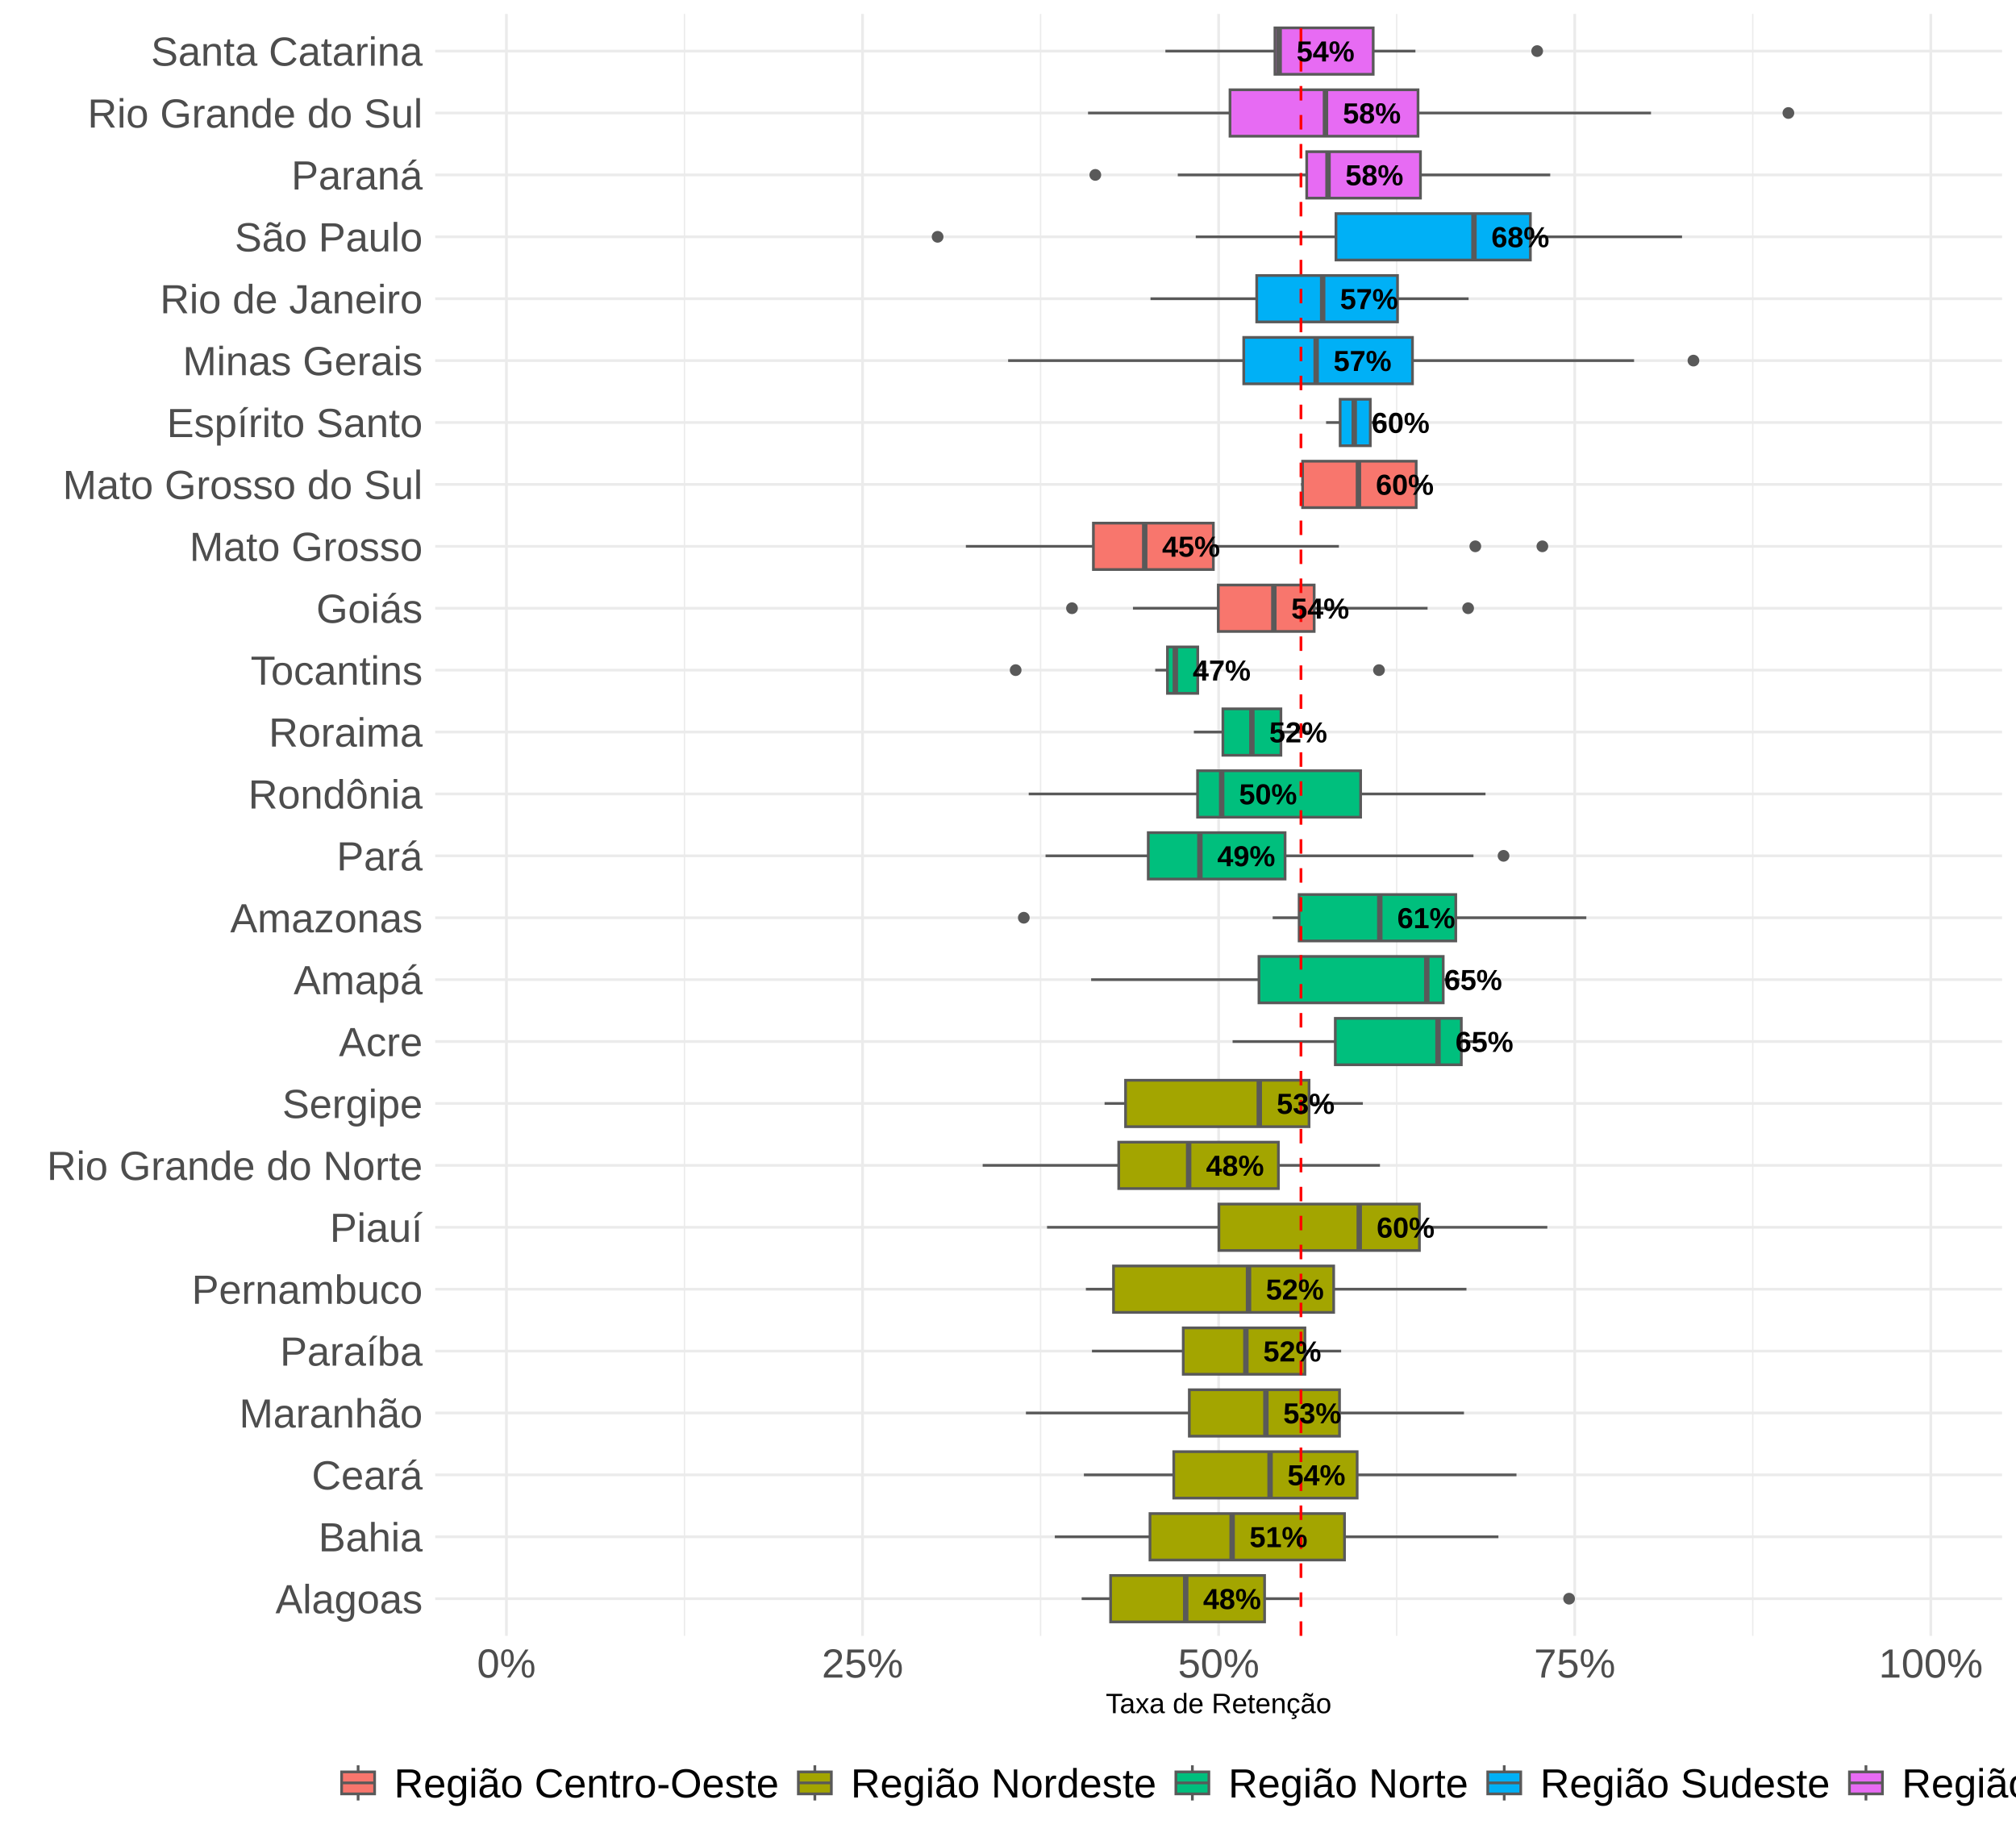
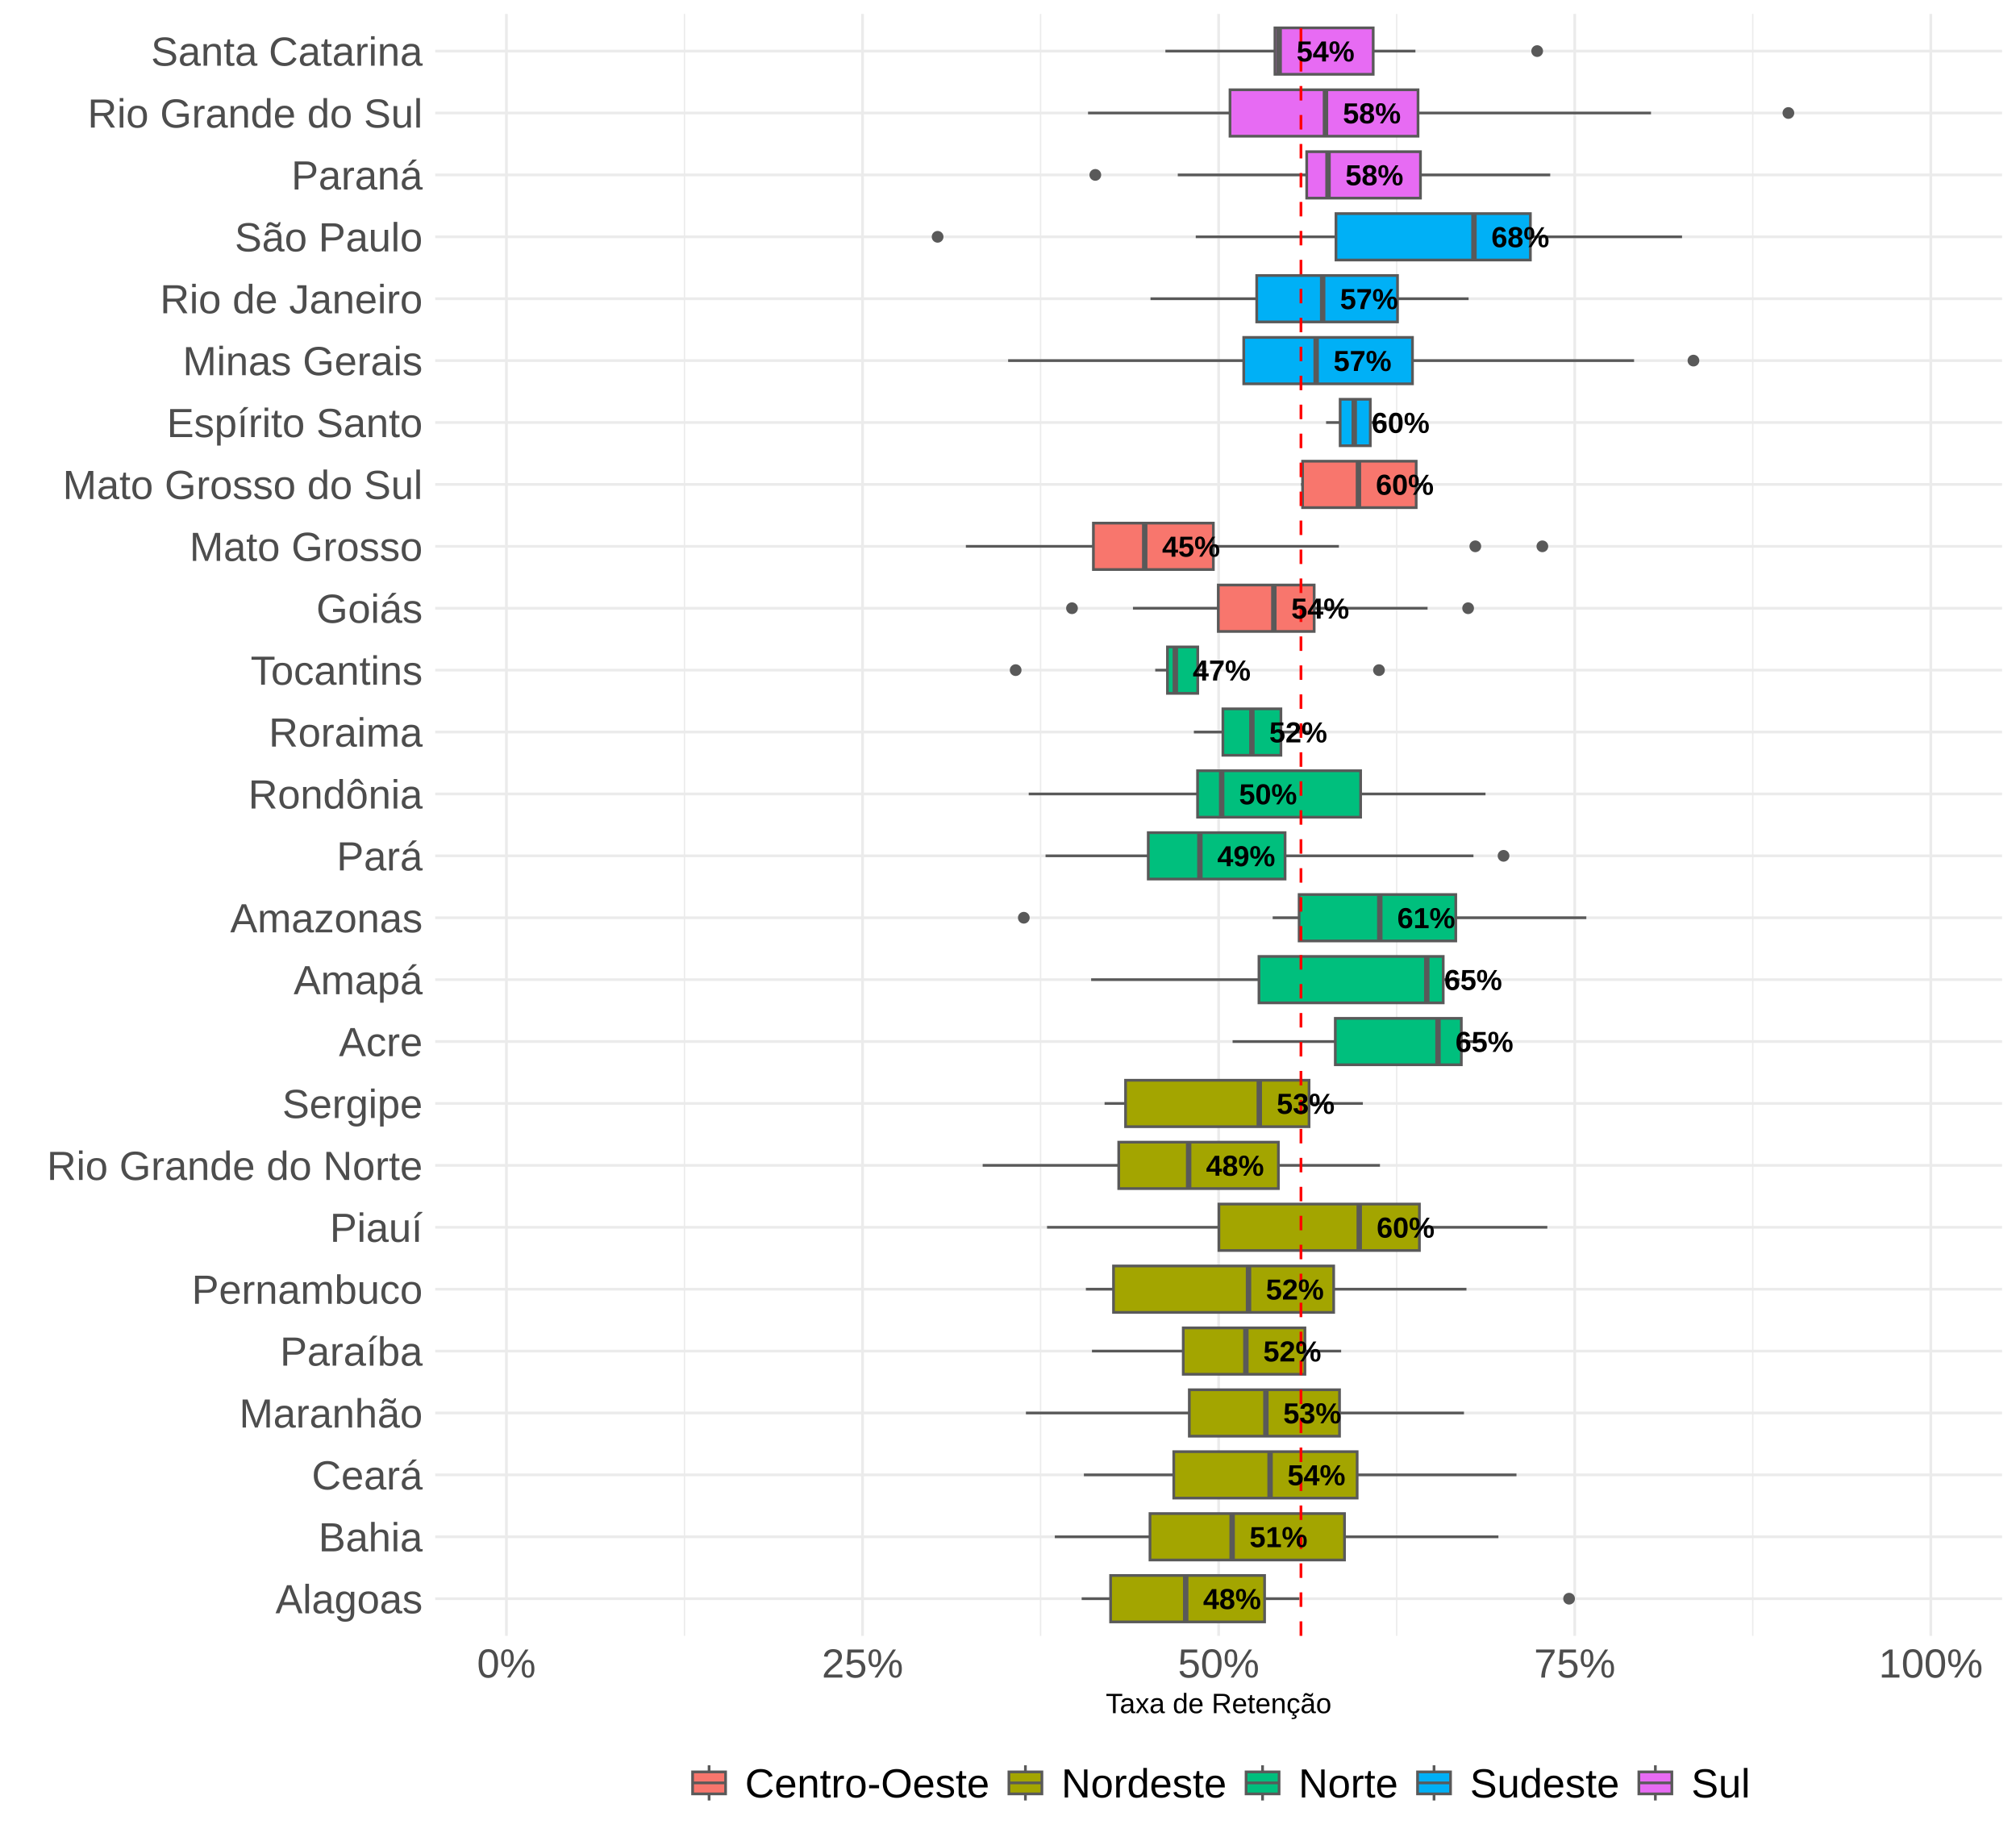
<svg xmlns="http://www.w3.org/2000/svg" class="svglite" width="792.00pt" height="720.00pt" viewBox="0 0 792.00 720.00">
  <defs>
    <style type="text/css">
    .svglite line, .svglite polyline, .svglite polygon, .svglite path, .svglite rect, .svglite circle {
      fill: none;
      stroke: #000000;
      stroke-linecap: round;
      stroke-linejoin: round;
      stroke-miterlimit: 10.00;
    }
    .svglite text {
      white-space: pre;
    }
  </style>
  </defs>
  <rect width="100%" height="100%" style="stroke: none; fill: none;" />
  <defs>
    <clipPath id="cpMC4wMHw3OTIuMDB8MC4wMHw3MjAuMDA=">
      <rect x="0.00" y="0.00" width="792.00" height="720.00" />
    </clipPath>
  </defs>
  <g clip-path="url(#cpMC4wMHw3OTIuMDB8MC4wMHw3MjAuMDA=)">
</g>
  <defs>
    <clipPath id="cpMTcwLjk3fDc4Ni41Mnw1LjQ4fDY0Mi42Mw==">
      <rect x="170.97" y="5.48" width="615.55" height="637.15" />
    </clipPath>
  </defs>
  <g clip-path="url(#cpMTcwLjk3fDc4Ni41Mnw1LjQ4fDY0Mi42Mw==)">
    <polyline points="268.90,642.63 268.90,5.48 " style="stroke-width: 0.53; stroke: #EBEBEB; stroke-linecap: butt;" />
    <polyline points="408.80,642.63 408.80,5.48 " style="stroke-width: 0.53; stroke: #EBEBEB; stroke-linecap: butt;" />
    <polyline points="548.70,642.63 548.70,5.48 " style="stroke-width: 0.53; stroke: #EBEBEB; stroke-linecap: butt;" />
    <polyline points="688.59,642.63 688.59,5.48 " style="stroke-width: 0.53; stroke: #EBEBEB; stroke-linecap: butt;" />
    <polyline points="170.97,628.04 786.52,628.04 " style="stroke-width: 1.07; stroke: #EBEBEB; stroke-linecap: butt;" />
    <polyline points="170.97,603.72 786.52,603.72 " style="stroke-width: 1.07; stroke: #EBEBEB; stroke-linecap: butt;" />
    <polyline points="170.97,579.40 786.52,579.40 " style="stroke-width: 1.07; stroke: #EBEBEB; stroke-linecap: butt;" />
    <polyline points="170.97,555.08 786.52,555.08 " style="stroke-width: 1.07; stroke: #EBEBEB; stroke-linecap: butt;" />
    <polyline points="170.97,530.77 786.52,530.77 " style="stroke-width: 1.07; stroke: #EBEBEB; stroke-linecap: butt;" />
    <polyline points="170.97,506.45 786.52,506.45 " style="stroke-width: 1.07; stroke: #EBEBEB; stroke-linecap: butt;" />
    <polyline points="170.97,482.13 786.52,482.13 " style="stroke-width: 1.07; stroke: #EBEBEB; stroke-linecap: butt;" />
    <polyline points="170.97,457.81 786.52,457.81 " style="stroke-width: 1.07; stroke: #EBEBEB; stroke-linecap: butt;" />
    <polyline points="170.97,433.49 786.52,433.49 " style="stroke-width: 1.07; stroke: #EBEBEB; stroke-linecap: butt;" />
    <polyline points="170.97,409.17 786.52,409.17 " style="stroke-width: 1.07; stroke: #EBEBEB; stroke-linecap: butt;" />
    <polyline points="170.97,384.85 786.52,384.85 " style="stroke-width: 1.07; stroke: #EBEBEB; stroke-linecap: butt;" />
    <polyline points="170.97,360.53 786.52,360.53 " style="stroke-width: 1.07; stroke: #EBEBEB; stroke-linecap: butt;" />
    <polyline points="170.97,336.21 786.52,336.21 " style="stroke-width: 1.07; stroke: #EBEBEB; stroke-linecap: butt;" />
    <polyline points="170.97,311.90 786.52,311.90 " style="stroke-width: 1.07; stroke: #EBEBEB; stroke-linecap: butt;" />
    <polyline points="170.97,287.58 786.52,287.58 " style="stroke-width: 1.07; stroke: #EBEBEB; stroke-linecap: butt;" />
    <polyline points="170.97,263.26 786.52,263.26 " style="stroke-width: 1.07; stroke: #EBEBEB; stroke-linecap: butt;" />
    <polyline points="170.97,238.94 786.52,238.94 " style="stroke-width: 1.07; stroke: #EBEBEB; stroke-linecap: butt;" />
    <polyline points="170.97,214.62 786.52,214.62 " style="stroke-width: 1.07; stroke: #EBEBEB; stroke-linecap: butt;" />
    <polyline points="170.97,190.30 786.52,190.30 " style="stroke-width: 1.07; stroke: #EBEBEB; stroke-linecap: butt;" />
    <polyline points="170.97,165.98 786.52,165.98 " style="stroke-width: 1.07; stroke: #EBEBEB; stroke-linecap: butt;" />
    <polyline points="170.97,141.66 786.52,141.66 " style="stroke-width: 1.07; stroke: #EBEBEB; stroke-linecap: butt;" />
    <polyline points="170.97,117.35 786.52,117.35 " style="stroke-width: 1.07; stroke: #EBEBEB; stroke-linecap: butt;" />
    <polyline points="170.97,93.03 786.52,93.03 " style="stroke-width: 1.07; stroke: #EBEBEB; stroke-linecap: butt;" />
    <polyline points="170.97,68.71 786.52,68.71 " style="stroke-width: 1.07; stroke: #EBEBEB; stroke-linecap: butt;" />
    <polyline points="170.97,44.39 786.52,44.39 " style="stroke-width: 1.07; stroke: #EBEBEB; stroke-linecap: butt;" />
    <polyline points="170.97,20.07 786.52,20.07 " style="stroke-width: 1.07; stroke: #EBEBEB; stroke-linecap: butt;" />
    <polyline points="198.95,642.63 198.95,5.48 " style="stroke-width: 1.07; stroke: #EBEBEB; stroke-linecap: butt;" />
    <polyline points="338.85,642.63 338.85,5.48 " style="stroke-width: 1.07; stroke: #EBEBEB; stroke-linecap: butt;" />
    <polyline points="478.75,642.63 478.75,5.48 " style="stroke-width: 1.07; stroke: #EBEBEB; stroke-linecap: butt;" />
    <polyline points="618.64,642.63 618.64,5.48 " style="stroke-width: 1.07; stroke: #EBEBEB; stroke-linecap: butt;" />
    <polyline points="758.54,642.63 758.54,5.48 " style="stroke-width: 1.07; stroke: #EBEBEB; stroke-linecap: butt;" />
    <circle cx="576.76" cy="238.94" r="1.95" style="stroke-width: 0.71; stroke: #595959; fill: #595959;" />
    <circle cx="421.14" cy="238.94" r="1.95" style="stroke-width: 0.71; stroke: #595959; fill: #595959;" />
    <line x1="516.28" y1="238.94" x2="560.83" y2="238.94" style="stroke-width: 1.07; stroke: #595959; stroke-linecap: butt;" />
    <line x1="478.61" y1="238.94" x2="445.09" y2="238.94" style="stroke-width: 1.07; stroke: #595959; stroke-linecap: butt;" />
    <polygon points="516.28,248.06 478.61,248.06 478.61,229.82 516.28,229.82 516.28,248.06 " style="stroke-width: 1.07; stroke: #595959; stroke-linecap: butt; stroke-linejoin: miter; fill: #F8766D;" />
    <line x1="500.44" y1="248.06" x2="500.44" y2="229.82" style="stroke-width: 2.13; stroke: #595959; stroke-linecap: butt; stroke-linejoin: miter;" />
    <circle cx="579.59" cy="214.62" r="1.95" style="stroke-width: 0.71; stroke: #595959; fill: #595959;" />
    <circle cx="605.93" cy="214.62" r="1.95" style="stroke-width: 0.71; stroke: #595959; fill: #595959;" />
    <line x1="476.67" y1="214.62" x2="526.00" y2="214.62" style="stroke-width: 1.07; stroke: #595959; stroke-linecap: butt;" />
    <line x1="429.55" y1="214.62" x2="379.45" y2="214.62" style="stroke-width: 1.07; stroke: #595959; stroke-linecap: butt;" />
    <polygon points="476.67,223.74 429.55,223.74 429.55,205.50 476.67,205.50 476.67,223.74 " style="stroke-width: 1.07; stroke: #595959; stroke-linecap: butt; stroke-linejoin: miter; fill: #F8766D;" />
    <line x1="449.71" y1="223.74" x2="449.71" y2="205.50" style="stroke-width: 2.13; stroke: #595959; stroke-linecap: butt; stroke-linejoin: miter;" />
    <line x1="556.36" y1="190.30" x2="559.23" y2="190.30" style="stroke-width: 1.07; stroke: #595959; stroke-linecap: butt;" />
    <line x1="511.73" y1="190.30" x2="511.13" y2="190.30" style="stroke-width: 1.07; stroke: #595959; stroke-linecap: butt;" />
    <polygon points="556.36,199.42 511.73,199.42 511.73,181.18 556.36,181.18 556.36,199.42 " style="stroke-width: 1.07; stroke: #595959; stroke-linecap: butt; stroke-linejoin: miter; fill: #F8766D;" />
    <line x1="533.67" y1="199.42" x2="533.67" y2="181.18" style="stroke-width: 2.13; stroke: #595959; stroke-linecap: butt; stroke-linejoin: miter;" />
    <circle cx="616.43" cy="628.04" r="1.95" style="stroke-width: 0.71; stroke: #595959; fill: #595959;" />
    <line x1="496.80" y1="628.04" x2="510.46" y2="628.04" style="stroke-width: 1.07; stroke: #595959; stroke-linecap: butt;" />
    <line x1="436.31" y1="628.04" x2="424.94" y2="628.04" style="stroke-width: 1.07; stroke: #595959; stroke-linecap: butt;" />
    <polygon points="496.80,637.16 436.31,637.16 436.31,618.92 496.80,618.92 496.80,637.16 " style="stroke-width: 1.07; stroke: #595959; stroke-linecap: butt; stroke-linejoin: miter; fill: #A3A500;" />
    <line x1="465.81" y1="637.16" x2="465.81" y2="618.92" style="stroke-width: 2.13; stroke: #595959; stroke-linecap: butt; stroke-linejoin: miter;" />
    <line x1="528.20" y1="603.72" x2="588.66" y2="603.72" style="stroke-width: 1.07; stroke: #595959; stroke-linecap: butt;" />
    <line x1="451.78" y1="603.72" x2="414.39" y2="603.72" style="stroke-width: 1.07; stroke: #595959; stroke-linecap: butt;" />
    <polygon points="528.20,612.84 451.78,612.84 451.78,594.60 528.20,594.60 528.20,612.84 " style="stroke-width: 1.07; stroke: #595959; stroke-linecap: butt; stroke-linejoin: miter; fill: #A3A500;" />
    <line x1="484.05" y1="612.84" x2="484.05" y2="594.60" style="stroke-width: 2.13; stroke: #595959; stroke-linecap: butt; stroke-linejoin: miter;" />
    <line x1="533.17" y1="579.40" x2="595.76" y2="579.40" style="stroke-width: 1.07; stroke: #595959; stroke-linecap: butt;" />
    <line x1="461.12" y1="579.40" x2="425.81" y2="579.40" style="stroke-width: 1.07; stroke: #595959; stroke-linecap: butt;" />
    <polygon points="533.17,588.52 461.12,588.52 461.12,570.28 533.17,570.28 533.17,588.52 " style="stroke-width: 1.07; stroke: #595959; stroke-linecap: butt; stroke-linejoin: miter; fill: #A3A500;" />
    <line x1="498.96" y1="588.52" x2="498.96" y2="570.28" style="stroke-width: 2.13; stroke: #595959; stroke-linecap: butt; stroke-linejoin: miter;" />
    <line x1="526.24" y1="555.08" x2="575.13" y2="555.08" style="stroke-width: 1.07; stroke: #595959; stroke-linecap: butt;" />
    <line x1="467.23" y1="555.08" x2="403.04" y2="555.08" style="stroke-width: 1.07; stroke: #595959; stroke-linecap: butt;" />
    <polygon points="526.24,564.20 467.23,564.20 467.23,545.96 526.24,545.96 526.24,564.20 " style="stroke-width: 1.07; stroke: #595959; stroke-linecap: butt; stroke-linejoin: miter; fill: #A3A500;" />
    <line x1="497.31" y1="564.20" x2="497.31" y2="545.96" style="stroke-width: 2.13; stroke: #595959; stroke-linecap: butt; stroke-linejoin: miter;" />
    <line x1="512.65" y1="530.77" x2="526.88" y2="530.77" style="stroke-width: 1.07; stroke: #595959; stroke-linecap: butt;" />
    <line x1="464.85" y1="530.77" x2="428.98" y2="530.77" style="stroke-width: 1.07; stroke: #595959; stroke-linecap: butt;" />
    <polygon points="512.65,539.88 464.85,539.88 464.85,521.65 512.65,521.65 512.65,539.88 " style="stroke-width: 1.07; stroke: #595959; stroke-linecap: butt; stroke-linejoin: miter; fill: #A3A500;" />
    <line x1="489.45" y1="539.88" x2="489.45" y2="521.65" style="stroke-width: 2.13; stroke: #595959; stroke-linecap: butt; stroke-linejoin: miter;" />
    <line x1="523.94" y1="506.45" x2="576.11" y2="506.45" style="stroke-width: 1.07; stroke: #595959; stroke-linecap: butt;" />
    <line x1="437.45" y1="506.45" x2="426.60" y2="506.45" style="stroke-width: 1.07; stroke: #595959; stroke-linecap: butt;" />
    <polygon points="523.94,515.57 437.45,515.57 437.45,497.33 523.94,497.33 523.94,515.57 " style="stroke-width: 1.07; stroke: #595959; stroke-linecap: butt; stroke-linejoin: miter; fill: #A3A500;" />
    <line x1="490.49" y1="515.57" x2="490.49" y2="497.33" style="stroke-width: 2.13; stroke: #595959; stroke-linecap: butt; stroke-linejoin: miter;" />
    <line x1="557.63" y1="482.13" x2="607.88" y2="482.13" style="stroke-width: 1.07; stroke: #595959; stroke-linecap: butt;" />
    <line x1="478.85" y1="482.13" x2="411.33" y2="482.13" style="stroke-width: 1.07; stroke: #595959; stroke-linecap: butt;" />
    <polygon points="557.63,491.25 478.85,491.25 478.85,473.01 557.63,473.01 557.63,491.25 " style="stroke-width: 1.07; stroke: #595959; stroke-linecap: butt; stroke-linejoin: miter; fill: #A3A500;" />
    <line x1="533.99" y1="491.25" x2="533.99" y2="473.01" style="stroke-width: 2.13; stroke: #595959; stroke-linecap: butt; stroke-linejoin: miter;" />
    <line x1="502.22" y1="457.81" x2="542.13" y2="457.81" style="stroke-width: 1.07; stroke: #595959; stroke-linecap: butt;" />
    <line x1="439.50" y1="457.81" x2="386.05" y2="457.81" style="stroke-width: 1.07; stroke: #595959; stroke-linecap: butt;" />
    <polygon points="502.22,466.93 439.50,466.93 439.50,448.69 502.22,448.69 502.22,466.93 " style="stroke-width: 1.07; stroke: #595959; stroke-linecap: butt; stroke-linejoin: miter; fill: #A3A500;" />
    <line x1="466.97" y1="466.93" x2="466.97" y2="448.69" style="stroke-width: 2.13; stroke: #595959; stroke-linecap: butt; stroke-linejoin: miter;" />
    <line x1="514.27" y1="433.49" x2="535.41" y2="433.49" style="stroke-width: 1.07; stroke: #595959; stroke-linecap: butt;" />
    <line x1="442.18" y1="433.49" x2="433.94" y2="433.49" style="stroke-width: 1.07; stroke: #595959; stroke-linecap: butt;" />
    <polygon points="514.27,442.61 442.18,442.61 442.18,424.37 514.27,424.37 514.27,442.61 " style="stroke-width: 1.07; stroke: #595959; stroke-linecap: butt; stroke-linejoin: miter; fill: #A3A500;" />
    <line x1="494.72" y1="442.61" x2="494.72" y2="424.37" style="stroke-width: 2.13; stroke: #595959; stroke-linecap: butt; stroke-linejoin: miter;" />
    <line x1="574.09" y1="409.17" x2="583.25" y2="409.17" style="stroke-width: 1.07; stroke: #595959; stroke-linecap: butt;" />
    <line x1="524.58" y1="409.17" x2="484.23" y2="409.17" style="stroke-width: 1.07; stroke: #595959; stroke-linecap: butt;" />
    <polygon points="574.09,418.29 524.58,418.29 524.58,400.05 574.09,400.05 574.09,418.29 " style="stroke-width: 1.07; stroke: #595959; stroke-linecap: butt; stroke-linejoin: miter; fill: #00BF7D;" />
    <line x1="564.93" y1="418.29" x2="564.93" y2="400.05" style="stroke-width: 2.13; stroke: #595959; stroke-linecap: butt; stroke-linejoin: miter;" />
    <line x1="566.98" y1="384.85" x2="573.44" y2="384.85" style="stroke-width: 1.07; stroke: #595959; stroke-linecap: butt;" />
    <line x1="494.59" y1="384.85" x2="428.66" y2="384.85" style="stroke-width: 1.07; stroke: #595959; stroke-linecap: butt;" />
    <polygon points="566.98,393.97 494.59,393.97 494.59,375.73 566.98,375.73 566.98,393.97 " style="stroke-width: 1.07; stroke: #595959; stroke-linecap: butt; stroke-linejoin: miter; fill: #00BF7D;" />
    <line x1="560.52" y1="393.97" x2="560.52" y2="375.73" style="stroke-width: 2.13; stroke: #595959; stroke-linecap: butt; stroke-linejoin: miter;" />
    <circle cx="402.21" cy="360.53" r="1.95" style="stroke-width: 0.71; stroke: #595959; fill: #595959;" />
    <line x1="571.91" y1="360.53" x2="623.20" y2="360.53" style="stroke-width: 1.07; stroke: #595959; stroke-linecap: butt;" />
    <line x1="510.37" y1="360.53" x2="499.98" y2="360.53" style="stroke-width: 1.07; stroke: #595959; stroke-linecap: butt;" />
    <polygon points="571.91,369.65 510.37,369.65 510.37,351.41 571.91,351.41 571.91,369.65 " style="stroke-width: 1.07; stroke: #595959; stroke-linecap: butt; stroke-linejoin: miter; fill: #00BF7D;" />
    <line x1="542.06" y1="369.65" x2="542.06" y2="351.41" style="stroke-width: 2.13; stroke: #595959; stroke-linecap: butt; stroke-linejoin: miter;" />
    <circle cx="590.68" cy="336.21" r="1.95" style="stroke-width: 0.71; stroke: #595959; fill: #595959;" />
    <line x1="504.85" y1="336.21" x2="578.86" y2="336.21" style="stroke-width: 1.07; stroke: #595959; stroke-linecap: butt;" />
    <line x1="451.10" y1="336.21" x2="410.75" y2="336.21" style="stroke-width: 1.07; stroke: #595959; stroke-linecap: butt;" />
    <polygon points="504.85,345.33 451.10,345.33 451.10,327.10 504.85,327.10 504.85,345.33 " style="stroke-width: 1.07; stroke: #595959; stroke-linecap: butt; stroke-linejoin: miter; fill: #00BF7D;" />
    <line x1="471.38" y1="345.33" x2="471.38" y2="327.10" style="stroke-width: 2.13; stroke: #595959; stroke-linecap: butt; stroke-linejoin: miter;" />
    <line x1="534.53" y1="311.90" x2="583.59" y2="311.90" style="stroke-width: 1.07; stroke: #595959; stroke-linecap: butt;" />
    <line x1="470.47" y1="311.90" x2="404.14" y2="311.90" style="stroke-width: 1.07; stroke: #595959; stroke-linecap: butt;" />
    <polygon points="534.53,321.02 470.47,321.02 470.47,302.78 534.53,302.78 534.53,321.02 " style="stroke-width: 1.07; stroke: #595959; stroke-linecap: butt; stroke-linejoin: miter; fill: #00BF7D;" />
    <line x1="479.94" y1="321.02" x2="479.94" y2="302.78" style="stroke-width: 2.13; stroke: #595959; stroke-linecap: butt; stroke-linejoin: miter;" />
    <line x1="503.21" y1="287.58" x2="514.60" y2="287.58" style="stroke-width: 1.07; stroke: #595959; stroke-linecap: butt;" />
    <line x1="480.42" y1="287.58" x2="469.02" y2="287.58" style="stroke-width: 1.07; stroke: #595959; stroke-linecap: butt;" />
    <polygon points="503.21,296.70 480.42,296.70 480.42,278.46 503.21,278.46 503.21,296.70 " style="stroke-width: 1.07; stroke: #595959; stroke-linecap: butt; stroke-linejoin: miter; fill: #00BF7D;" />
    <line x1="491.81" y1="296.70" x2="491.81" y2="278.46" style="stroke-width: 2.13; stroke: #595959; stroke-linecap: butt; stroke-linejoin: miter;" />
    <circle cx="399.01" cy="263.26" r="1.95" style="stroke-width: 0.71; stroke: #595959; fill: #595959;" />
    <circle cx="541.74" cy="263.26" r="1.95" style="stroke-width: 0.71; stroke: #595959; fill: #595959;" />
    <line x1="470.54" y1="263.26" x2="473.90" y2="263.26" style="stroke-width: 1.07; stroke: #595959; stroke-linecap: butt;" />
    <line x1="458.64" y1="263.26" x2="453.84" y2="263.26" style="stroke-width: 1.07; stroke: #595959; stroke-linecap: butt;" />
    <polygon points="470.54,272.38 458.64,272.38 458.64,254.14 470.54,254.14 470.54,272.38 " style="stroke-width: 1.07; stroke: #595959; stroke-linecap: butt; stroke-linejoin: miter; fill: #00BF7D;" />
    <line x1="461.74" y1="272.38" x2="461.74" y2="254.14" style="stroke-width: 2.13; stroke: #595959; stroke-linecap: butt; stroke-linejoin: miter;" />
    <line x1="538.33" y1="165.98" x2="544.65" y2="165.98" style="stroke-width: 1.07; stroke: #595959; stroke-linecap: butt;" />
    <line x1="526.49" y1="165.98" x2="520.96" y2="165.98" style="stroke-width: 1.07; stroke: #595959; stroke-linecap: butt;" />
    <polygon points="538.33,175.10 526.49,175.10 526.49,156.86 538.33,156.86 538.33,175.10 " style="stroke-width: 1.07; stroke: #595959; stroke-linecap: butt; stroke-linejoin: miter; fill: #00B0F6;" />
    <line x1="532.02" y1="175.10" x2="532.02" y2="156.86" style="stroke-width: 2.13; stroke: #595959; stroke-linecap: butt; stroke-linejoin: miter;" />
    <circle cx="665.28" cy="141.66" r="1.95" style="stroke-width: 0.71; stroke: #595959; fill: #595959;" />
    <line x1="554.90" y1="141.66" x2="641.96" y2="141.66" style="stroke-width: 1.07; stroke: #595959; stroke-linecap: butt;" />
    <line x1="488.61" y1="141.66" x2="396.05" y2="141.66" style="stroke-width: 1.07; stroke: #595959; stroke-linecap: butt;" />
    <polygon points="554.90,150.78 488.61,150.78 488.61,132.55 554.90,132.55 554.90,150.78 " style="stroke-width: 1.07; stroke: #595959; stroke-linecap: butt; stroke-linejoin: miter; fill: #00B0F6;" />
    <line x1="517.06" y1="150.78" x2="517.06" y2="132.55" style="stroke-width: 2.13; stroke: #595959; stroke-linecap: butt; stroke-linejoin: miter;" />
    <line x1="549.02" y1="117.35" x2="576.95" y2="117.35" style="stroke-width: 1.07; stroke: #595959; stroke-linecap: butt;" />
    <line x1="493.71" y1="117.35" x2="451.98" y2="117.35" style="stroke-width: 1.07; stroke: #595959; stroke-linecap: butt;" />
    <polygon points="549.02,126.47 493.71,126.47 493.71,108.23 549.02,108.23 549.02,126.47 " style="stroke-width: 1.07; stroke: #595959; stroke-linecap: butt; stroke-linejoin: miter; fill: #00B0F6;" />
    <line x1="519.62" y1="126.47" x2="519.62" y2="108.23" style="stroke-width: 2.13; stroke: #595959; stroke-linecap: butt; stroke-linejoin: miter;" />
    <circle cx="368.35" cy="93.03" r="1.95" style="stroke-width: 0.71; stroke: #595959; fill: #595959;" />
    <line x1="601.22" y1="93.03" x2="660.80" y2="93.03" style="stroke-width: 1.07; stroke: #595959; stroke-linecap: butt;" />
    <line x1="524.85" y1="93.03" x2="469.76" y2="93.03" style="stroke-width: 1.07; stroke: #595959; stroke-linecap: butt;" />
    <polygon points="601.22,102.15 524.85,102.15 524.85,83.91 601.22,83.91 601.22,102.15 " style="stroke-width: 1.07; stroke: #595959; stroke-linecap: butt; stroke-linejoin: miter; fill: #00B0F6;" />
    <line x1="579.05" y1="102.15" x2="579.05" y2="83.91" style="stroke-width: 2.13; stroke: #595959; stroke-linecap: butt; stroke-linejoin: miter;" />
    <circle cx="430.30" cy="68.71" r="1.95" style="stroke-width: 0.71; stroke: #595959; fill: #595959;" />
    <line x1="558.04" y1="68.71" x2="609.02" y2="68.71" style="stroke-width: 1.07; stroke: #595959; stroke-linecap: butt;" />
    <line x1="513.35" y1="68.71" x2="462.70" y2="68.71" style="stroke-width: 1.07; stroke: #595959; stroke-linecap: butt;" />
    <polygon points="558.04,77.83 513.35,77.83 513.35,59.59 558.04,59.59 558.04,77.83 " style="stroke-width: 1.07; stroke: #595959; stroke-linecap: butt; stroke-linejoin: miter; fill: #E76BF3;" />
    <line x1="521.72" y1="77.83" x2="521.72" y2="59.59" style="stroke-width: 2.13; stroke: #595959; stroke-linecap: butt; stroke-linejoin: miter;" />
    <circle cx="702.58" cy="44.39" r="1.95" style="stroke-width: 0.71; stroke: #595959; fill: #595959;" />
    <line x1="557.08" y1="44.39" x2="648.61" y2="44.39" style="stroke-width: 1.07; stroke: #595959; stroke-linecap: butt;" />
    <line x1="483.22" y1="44.39" x2="427.44" y2="44.39" style="stroke-width: 1.07; stroke: #595959; stroke-linecap: butt;" />
    <polygon points="557.08,53.51 483.22,53.51 483.22,35.27 557.08,35.27 557.08,53.51 " style="stroke-width: 1.07; stroke: #595959; stroke-linecap: butt; stroke-linejoin: miter; fill: #E76BF3;" />
    <line x1="520.72" y1="53.51" x2="520.72" y2="35.27" style="stroke-width: 2.13; stroke: #595959; stroke-linecap: butt; stroke-linejoin: miter;" />
    <circle cx="603.89" cy="20.07" r="1.95" style="stroke-width: 0.71; stroke: #595959; fill: #595959;" />
    <line x1="539.47" y1="20.07" x2="556.06" y2="20.07" style="stroke-width: 1.07; stroke: #595959; stroke-linecap: butt;" />
    <line x1="500.87" y1="20.07" x2="457.83" y2="20.07" style="stroke-width: 1.07; stroke: #595959; stroke-linecap: butt;" />
    <polygon points="539.47,29.19 500.87,29.19 500.87,10.95 539.47,10.95 539.47,29.19 " style="stroke-width: 1.07; stroke: #595959; stroke-linecap: butt; stroke-linejoin: miter; fill: #E76BF3;" />
    <line x1="502.53" y1="29.19" x2="502.53" y2="10.95" style="stroke-width: 2.13; stroke: #595959; stroke-linecap: butt; stroke-linejoin: miter;" />
    <line x1="511.09" y1="642.63" x2="511.09" y2="5.48" style="stroke-width: 1.07; stroke: #FF0000; stroke-dasharray: 5.69,5.69; stroke-linecap: butt;" />
    <text x="571.76" y="413.24" style="font-size: 11.38px; font-weight: bold; font-family: &quot;Arial&quot;;" textLength="22.77px" lengthAdjust="spacingAndGlyphs">65%</text>
    <text x="472.64" y="632.11" style="font-size: 11.38px; font-weight: bold; font-family: &quot;Arial&quot;;" textLength="22.77px" lengthAdjust="spacingAndGlyphs">48%</text>
    <text x="567.35" y="388.92" style="font-size: 11.38px; font-weight: bold; font-family: &quot;Arial&quot;;" textLength="22.77px" lengthAdjust="spacingAndGlyphs">65%</text>
    <text x="548.90" y="364.61" style="font-size: 11.38px; font-weight: bold; font-family: &quot;Arial&quot;;" textLength="22.77px" lengthAdjust="spacingAndGlyphs">61%</text>
    <text x="490.88" y="607.79" style="font-size: 11.38px; font-weight: bold; font-family: &quot;Arial&quot;;" textLength="22.77px" lengthAdjust="spacingAndGlyphs">51%</text>
    <text x="505.79" y="583.47" style="font-size: 11.38px; font-weight: bold; font-family: &quot;Arial&quot;;" textLength="22.77px" lengthAdjust="spacingAndGlyphs">54%</text>
    <text x="538.85" y="170.06" style="font-size: 11.38px; font-weight: bold; font-family: &quot;Arial&quot;;" textLength="22.77px" lengthAdjust="spacingAndGlyphs">60%</text>
    <text x="507.27" y="243.01" style="font-size: 11.38px; font-weight: bold; font-family: &quot;Arial&quot;;" textLength="22.77px" lengthAdjust="spacingAndGlyphs">54%</text>
    <text x="504.14" y="559.16" style="font-size: 11.38px; font-weight: bold; font-family: &quot;Arial&quot;;" textLength="22.77px" lengthAdjust="spacingAndGlyphs">53%</text>
    <text x="456.54" y="218.69" style="font-size: 11.38px; font-weight: bold; font-family: &quot;Arial&quot;;" textLength="22.77px" lengthAdjust="spacingAndGlyphs">45%</text>
    <text x="540.50" y="194.37" style="font-size: 11.38px; font-weight: bold; font-family: &quot;Arial&quot;;" textLength="22.77px" lengthAdjust="spacingAndGlyphs">60%</text>
    <text x="523.89" y="145.74" style="font-size: 11.38px; font-weight: bold; font-family: &quot;Arial&quot;;" textLength="22.77px" lengthAdjust="spacingAndGlyphs">57%</text>
    <text x="528.55" y="72.78" style="font-size: 11.38px; font-weight: bold; font-family: &quot;Arial&quot;;" textLength="22.77px" lengthAdjust="spacingAndGlyphs">58%</text>
    <text x="496.29" y="534.84" style="font-size: 11.38px; font-weight: bold; font-family: &quot;Arial&quot;;" textLength="22.77px" lengthAdjust="spacingAndGlyphs">52%</text>
    <text x="478.21" y="340.29" style="font-size: 11.38px; font-weight: bold; font-family: &quot;Arial&quot;;" textLength="22.77px" lengthAdjust="spacingAndGlyphs">49%</text>
    <text x="497.32" y="510.52" style="font-size: 11.38px; font-weight: bold; font-family: &quot;Arial&quot;;" textLength="22.77px" lengthAdjust="spacingAndGlyphs">52%</text>
    <text x="540.82" y="486.20" style="font-size: 11.38px; font-weight: bold; font-family: &quot;Arial&quot;;" textLength="22.77px" lengthAdjust="spacingAndGlyphs">60%</text>
    <text x="473.80" y="461.88" style="font-size: 11.38px; font-weight: bold; font-family: &quot;Arial&quot;;" textLength="22.77px" lengthAdjust="spacingAndGlyphs">48%</text>
    <text x="527.56" y="48.46" style="font-size: 11.38px; font-weight: bold; font-family: &quot;Arial&quot;;" textLength="22.77px" lengthAdjust="spacingAndGlyphs">58%</text>
    <text x="526.45" y="121.42" style="font-size: 11.38px; font-weight: bold; font-family: &quot;Arial&quot;;" textLength="22.77px" lengthAdjust="spacingAndGlyphs">57%</text>
    <text x="486.77" y="315.97" style="font-size: 11.38px; font-weight: bold; font-family: &quot;Arial&quot;;" textLength="22.77px" lengthAdjust="spacingAndGlyphs">50%</text>
    <text x="498.64" y="291.65" style="font-size: 11.38px; font-weight: bold; font-family: &quot;Arial&quot;;" textLength="22.77px" lengthAdjust="spacingAndGlyphs">52%</text>
    <text x="509.36" y="24.14" style="font-size: 11.38px; font-weight: bold; font-family: &quot;Arial&quot;;" textLength="22.77px" lengthAdjust="spacingAndGlyphs">54%</text>
    <text x="501.55" y="437.56" style="font-size: 11.38px; font-weight: bold; font-family: &quot;Arial&quot;;" textLength="22.77px" lengthAdjust="spacingAndGlyphs">53%</text>
    <text x="585.88" y="97.10" style="font-size: 11.38px; font-weight: bold; font-family: &quot;Arial&quot;;" textLength="22.77px" lengthAdjust="spacingAndGlyphs">68%</text>
    <text x="468.57" y="267.33" style="font-size: 11.38px; font-weight: bold; font-family: &quot;Arial&quot;;" textLength="22.77px" lengthAdjust="spacingAndGlyphs">47%</text>
  </g>
  <g clip-path="url(#cpMC4wMHw3OTIuMDB8MC4wMHw3MjAuMDA=)">
    <text x="166.04" y="633.77" text-anchor="end" style="font-size: 16.00px;fill: #4D4D4D; font-family: &quot;Arial&quot;;" textLength="57.82px" lengthAdjust="spacingAndGlyphs">Alagoas</text>
    <text x="166.04" y="609.45" text-anchor="end" style="font-size: 16.00px;fill: #4D4D4D; font-family: &quot;Arial&quot;;" textLength="40.92px" lengthAdjust="spacingAndGlyphs">Bahia</text>
    <text x="166.04" y="585.13" text-anchor="end" style="font-size: 16.00px;fill: #4D4D4D; font-family: &quot;Arial&quot;;" textLength="43.58px" lengthAdjust="spacingAndGlyphs">Ceará</text>
    <text x="166.04" y="560.81" text-anchor="end" style="font-size: 16.00px;fill: #4D4D4D; font-family: &quot;Arial&quot;;" textLength="72.05px" lengthAdjust="spacingAndGlyphs">Maranhão</text>
    <text x="166.04" y="536.49" text-anchor="end" style="font-size: 16.00px;fill: #4D4D4D; font-family: &quot;Arial&quot;;" textLength="56.04px" lengthAdjust="spacingAndGlyphs">Paraíba</text>
    <text x="166.04" y="512.17" text-anchor="end" style="font-size: 16.00px;fill: #4D4D4D; font-family: &quot;Arial&quot;;" textLength="90.72px" lengthAdjust="spacingAndGlyphs">Pernambuco</text>
    <text x="166.04" y="487.86" text-anchor="end" style="font-size: 16.00px;fill: #4D4D4D; font-family: &quot;Arial&quot;;" textLength="36.47px" lengthAdjust="spacingAndGlyphs">Piauí</text>
    <text x="166.04" y="463.54" text-anchor="end" style="font-size: 16.00px;fill: #4D4D4D; font-family: &quot;Arial&quot;;" textLength="147.63px" lengthAdjust="spacingAndGlyphs">Rio Grande do Norte</text>
    <text x="166.04" y="439.22" text-anchor="end" style="font-size: 16.00px;fill: #4D4D4D; font-family: &quot;Arial&quot;;" textLength="55.15px" lengthAdjust="spacingAndGlyphs">Sergipe</text>
    <text x="166.04" y="414.90" text-anchor="end" style="font-size: 16.00px;fill: #4D4D4D; font-family: &quot;Arial&quot;;" textLength="32.90px" lengthAdjust="spacingAndGlyphs">Acre</text>
    <text x="166.04" y="390.58" text-anchor="end" style="font-size: 16.00px;fill: #4D4D4D; font-family: &quot;Arial&quot;;" textLength="50.70px" lengthAdjust="spacingAndGlyphs">Amapá</text>
    <text x="166.04" y="366.26" text-anchor="end" style="font-size: 16.00px;fill: #4D4D4D; font-family: &quot;Arial&quot;;" textLength="75.59px" lengthAdjust="spacingAndGlyphs">Amazonas</text>
    <text x="166.04" y="341.94" text-anchor="end" style="font-size: 16.00px;fill: #4D4D4D; font-family: &quot;Arial&quot;;" textLength="33.80px" lengthAdjust="spacingAndGlyphs">Pará</text>
    <text x="166.04" y="317.62" text-anchor="end" style="font-size: 16.00px;fill: #4D4D4D; font-family: &quot;Arial&quot;;" textLength="68.51px" lengthAdjust="spacingAndGlyphs">Rondônia</text>
    <text x="166.04" y="293.30" text-anchor="end" style="font-size: 16.00px;fill: #4D4D4D; font-family: &quot;Arial&quot;;" textLength="60.47px" lengthAdjust="spacingAndGlyphs">Roraima</text>
    <text x="166.04" y="268.99" text-anchor="end" style="font-size: 16.00px;fill: #4D4D4D; font-family: &quot;Arial&quot;;" textLength="67.59px" lengthAdjust="spacingAndGlyphs">Tocantins</text>
    <text x="166.04" y="244.67" text-anchor="end" style="font-size: 16.00px;fill: #4D4D4D; font-family: &quot;Arial&quot;;" textLength="41.80px" lengthAdjust="spacingAndGlyphs">Goiás</text>
    <text x="166.04" y="220.35" text-anchor="end" style="font-size: 16.00px;fill: #4D4D4D; font-family: &quot;Arial&quot;;" textLength="91.58px" lengthAdjust="spacingAndGlyphs">Mato Grosso</text>
    <text x="166.04" y="196.03" text-anchor="end" style="font-size: 16.00px;fill: #4D4D4D; font-family: &quot;Arial&quot;;" textLength="141.39px" lengthAdjust="spacingAndGlyphs">Mato Grosso do Sul</text>
    <text x="166.04" y="171.71" text-anchor="end" style="font-size: 16.00px;fill: #4D4D4D; font-family: &quot;Arial&quot;;" textLength="100.49px" lengthAdjust="spacingAndGlyphs">Espírito Santo</text>
    <text x="166.04" y="147.39" text-anchor="end" style="font-size: 16.00px;fill: #4D4D4D; font-family: &quot;Arial&quot;;" textLength="94.25px" lengthAdjust="spacingAndGlyphs">Minas Gerais</text>
    <text x="166.04" y="123.07" text-anchor="end" style="font-size: 16.00px;fill: #4D4D4D; font-family: &quot;Arial&quot;;" textLength="103.18px" lengthAdjust="spacingAndGlyphs">Rio de Janeiro</text>
    <text x="166.04" y="98.75" text-anchor="end" style="font-size: 16.00px;fill: #4D4D4D; font-family: &quot;Arial&quot;;" textLength="73.84px" lengthAdjust="spacingAndGlyphs">São Paulo</text>
    <text x="166.04" y="74.44" text-anchor="end" style="font-size: 16.00px;fill: #4D4D4D; font-family: &quot;Arial&quot;;" textLength="51.60px" lengthAdjust="spacingAndGlyphs">Paraná</text>
    <text x="166.04" y="50.12" text-anchor="end" style="font-size: 16.00px;fill: #4D4D4D; font-family: &quot;Arial&quot;;" textLength="131.63px" lengthAdjust="spacingAndGlyphs">Rio Grande do Sul</text>
    <text x="166.04" y="25.80" text-anchor="end" style="font-size: 16.00px;fill: #4D4D4D; font-family: &quot;Arial&quot;;" textLength="106.73px" lengthAdjust="spacingAndGlyphs">Santa Catarina</text>
    <text x="198.95" y="659.02" text-anchor="middle" style="font-size: 16.00px;fill: #4D4D4D; font-family: &quot;Arial&quot;;" textLength="23.13px" lengthAdjust="spacingAndGlyphs">0%</text>
    <text x="338.85" y="659.02" text-anchor="middle" style="font-size: 16.00px;fill: #4D4D4D; font-family: &quot;Arial&quot;;" textLength="32.03px" lengthAdjust="spacingAndGlyphs">25%</text>
    <text x="478.75" y="659.02" text-anchor="middle" style="font-size: 16.00px;fill: #4D4D4D; font-family: &quot;Arial&quot;;" textLength="32.03px" lengthAdjust="spacingAndGlyphs">50%</text>
    <text x="618.64" y="659.02" text-anchor="middle" style="font-size: 16.00px;fill: #4D4D4D; font-family: &quot;Arial&quot;;" textLength="32.03px" lengthAdjust="spacingAndGlyphs">75%</text>
    <text x="758.54" y="659.02" text-anchor="middle" style="font-size: 16.00px;fill: #4D4D4D; font-family: &quot;Arial&quot;;" textLength="40.92px" lengthAdjust="spacingAndGlyphs">100%</text>
    <text x="478.75" y="673.00" text-anchor="middle" style="font-size: 11.00px; font-family: &quot;Arial&quot;;" textLength="88.70px" lengthAdjust="spacingAndGlyphs">Taxa de Retenção</text>
-     <polyline points="140.69,707.31 140.69,704.72 " style="stroke-width: 1.07; stroke: #595959; stroke-linecap: butt; stroke-linejoin: miter;" />
-     <polyline points="140.69,696.08 140.69,693.49 " style="stroke-width: 1.07; stroke: #595959; stroke-linecap: butt; stroke-linejoin: miter;" />
-     <rect x="134.21" y="696.08" width="12.96" height="8.64" style="stroke-width: 1.07; stroke: #595959; stroke-linecap: butt; stroke-linejoin: miter; fill: #F8766D;" />
-     <polyline points="134.21,700.40 147.17,700.40 " style="stroke-width: 1.07; stroke: #595959; stroke-linecap: butt; stroke-linejoin: miter;" />
-     <polyline points="320.12,707.31 320.12,704.72 " style="stroke-width: 1.07; stroke: #595959; stroke-linecap: butt; stroke-linejoin: miter;" />
-     <polyline points="320.12,696.08 320.12,693.49 " style="stroke-width: 1.07; stroke: #595959; stroke-linecap: butt; stroke-linejoin: miter;" />
-     <rect x="313.64" y="696.08" width="12.96" height="8.64" style="stroke-width: 1.07; stroke: #595959; stroke-linecap: butt; stroke-linejoin: miter; fill: #A3A500;" />
-     <polyline points="313.64,700.40 326.60,700.40 " style="stroke-width: 1.07; stroke: #595959; stroke-linecap: butt; stroke-linejoin: miter;" />
-     <polyline points="468.43,707.31 468.43,704.72 " style="stroke-width: 1.07; stroke: #595959; stroke-linecap: butt; stroke-linejoin: miter;" />
-     <polyline points="468.43,696.08 468.43,693.49 " style="stroke-width: 1.07; stroke: #595959; stroke-linecap: butt; stroke-linejoin: miter;" />
-     <rect x="461.95" y="696.08" width="12.96" height="8.64" style="stroke-width: 1.07; stroke: #595959; stroke-linecap: butt; stroke-linejoin: miter; fill: #00BF7D;" />
-     <polyline points="461.95,700.40 474.91,700.40 " style="stroke-width: 1.07; stroke: #595959; stroke-linecap: butt; stroke-linejoin: miter;" />
-     <polyline points="590.95,707.31 590.95,704.72 " style="stroke-width: 1.07; stroke: #595959; stroke-linecap: butt; stroke-linejoin: miter;" />
-     <polyline points="590.95,696.08 590.95,693.49 " style="stroke-width: 1.07; stroke: #595959; stroke-linecap: butt; stroke-linejoin: miter;" />
-     <rect x="584.47" y="696.08" width="12.96" height="8.64" style="stroke-width: 1.07; stroke: #595959; stroke-linecap: butt; stroke-linejoin: miter; fill: #00B0F6;" />
-     <polyline points="584.47,700.40 597.43,700.40 " style="stroke-width: 1.07; stroke: #595959; stroke-linecap: butt; stroke-linejoin: miter;" />
-     <polyline points="733.05,707.31 733.05,704.72 " style="stroke-width: 1.07; stroke: #595959; stroke-linecap: butt; stroke-linejoin: miter;" />
-     <polyline points="733.05,696.08 733.05,693.49 " style="stroke-width: 1.07; stroke: #595959; stroke-linecap: butt; stroke-linejoin: miter;" />
-     <rect x="726.57" y="696.08" width="12.96" height="8.64" style="stroke-width: 1.07; stroke: #595959; stroke-linecap: butt; stroke-linejoin: miter; fill: #E76BF3;" />
-     <polyline points="726.57,700.40 739.53,700.40 " style="stroke-width: 1.07; stroke: #595959; stroke-linecap: butt; stroke-linejoin: miter;" />
-     <text x="154.81" y="706.13" style="font-size: 16.00px; font-family: &quot;Arial&quot;;" textLength="151.19px" lengthAdjust="spacingAndGlyphs">Região Centro-Oeste</text>
-     <text x="334.24" y="706.13" style="font-size: 16.00px; font-family: &quot;Arial&quot;;" textLength="120.07px" lengthAdjust="spacingAndGlyphs">Região Nordeste</text>
-     <text x="482.55" y="706.13" style="font-size: 16.00px; font-family: &quot;Arial&quot;;" textLength="94.28px" lengthAdjust="spacingAndGlyphs">Região Norte</text>
-     <text x="605.07" y="706.13" style="font-size: 16.00px; font-family: &quot;Arial&quot;;" textLength="113.86px" lengthAdjust="spacingAndGlyphs">Região Sudeste</text>
-     <text x="747.16" y="706.13" style="font-size: 16.00px; font-family: &quot;Arial&quot;;" textLength="78.28px" lengthAdjust="spacingAndGlyphs">Região Sul</text>
+     <polyline points="278.57,707.31 278.57,704.72 " style="stroke-width: 1.07; stroke: #595959; stroke-linecap: butt; stroke-linejoin: miter;" />
+     <polyline points="278.57,696.08 278.57,693.49 " style="stroke-width: 1.07; stroke: #595959; stroke-linecap: butt; stroke-linejoin: miter;" />
+     <rect x="272.09" y="696.08" width="12.96" height="8.64" style="stroke-width: 1.07; stroke: #595959; stroke-linecap: butt; stroke-linejoin: miter; fill: #F8766D;" />
+     <polyline points="272.09,700.40 285.05,700.40 " style="stroke-width: 1.07; stroke: #595959; stroke-linecap: butt; stroke-linejoin: miter;" />
+     <polyline points="402.84,707.31 402.84,704.72 " style="stroke-width: 1.07; stroke: #595959; stroke-linecap: butt; stroke-linejoin: miter;" />
+     <polyline points="402.84,696.08 402.84,693.49 " style="stroke-width: 1.07; stroke: #595959; stroke-linecap: butt; stroke-linejoin: miter;" />
+     <rect x="396.36" y="696.08" width="12.96" height="8.64" style="stroke-width: 1.07; stroke: #595959; stroke-linecap: butt; stroke-linejoin: miter; fill: #A3A500;" />
+     <polyline points="396.36,700.40 409.32,700.40 " style="stroke-width: 1.07; stroke: #595959; stroke-linecap: butt; stroke-linejoin: miter;" />
+     <polyline points="496.01,707.31 496.01,704.72 " style="stroke-width: 1.07; stroke: #595959; stroke-linecap: butt; stroke-linejoin: miter;" />
+     <polyline points="496.01,696.08 496.01,693.49 " style="stroke-width: 1.07; stroke: #595959; stroke-linecap: butt; stroke-linejoin: miter;" />
+     <rect x="489.53" y="696.08" width="12.96" height="8.64" style="stroke-width: 1.07; stroke: #595959; stroke-linecap: butt; stroke-linejoin: miter; fill: #00BF7D;" />
+     <polyline points="489.53,700.40 502.49,700.40 " style="stroke-width: 1.07; stroke: #595959; stroke-linecap: butt; stroke-linejoin: miter;" />
+     <polyline points="563.37,707.31 563.37,704.72 " style="stroke-width: 1.07; stroke: #595959; stroke-linecap: butt; stroke-linejoin: miter;" />
+     <polyline points="563.37,696.08 563.37,693.49 " style="stroke-width: 1.07; stroke: #595959; stroke-linecap: butt; stroke-linejoin: miter;" />
+     <rect x="556.89" y="696.08" width="12.96" height="8.64" style="stroke-width: 1.07; stroke: #595959; stroke-linecap: butt; stroke-linejoin: miter; fill: #00B0F6;" />
+     <polyline points="556.89,700.40 569.85,700.40 " style="stroke-width: 1.07; stroke: #595959; stroke-linecap: butt; stroke-linejoin: miter;" />
+     <polyline points="650.32,707.31 650.32,704.72 " style="stroke-width: 1.07; stroke: #595959; stroke-linecap: butt; stroke-linejoin: miter;" />
+     <polyline points="650.32,696.08 650.32,693.49 " style="stroke-width: 1.07; stroke: #595959; stroke-linecap: butt; stroke-linejoin: miter;" />
+     <rect x="643.84" y="696.08" width="12.96" height="8.64" style="stroke-width: 1.07; stroke: #595959; stroke-linecap: butt; stroke-linejoin: miter; fill: #E76BF3;" />
+     <polyline points="643.84,700.40 656.80,700.40 " style="stroke-width: 1.07; stroke: #595959; stroke-linecap: butt; stroke-linejoin: miter;" />
+     <text x="292.69" y="706.13" style="font-size: 16.00px; font-family: &quot;Arial&quot;;" textLength="96.03px" lengthAdjust="spacingAndGlyphs">Centro-Oeste</text>
+     <text x="416.96" y="706.13" style="font-size: 16.00px; font-family: &quot;Arial&quot;;" textLength="64.92px" lengthAdjust="spacingAndGlyphs">Nordeste</text>
+     <text x="510.13" y="706.13" style="font-size: 16.00px; font-family: &quot;Arial&quot;;" textLength="39.12px" lengthAdjust="spacingAndGlyphs">Norte</text>
+     <text x="577.49" y="706.13" style="font-size: 16.00px; font-family: &quot;Arial&quot;;" textLength="58.71px" lengthAdjust="spacingAndGlyphs">Sudeste</text>
+     <text x="664.44" y="706.13" style="font-size: 16.00px; font-family: &quot;Arial&quot;;" textLength="23.13px" lengthAdjust="spacingAndGlyphs">Sul</text>
  </g>
</svg>
